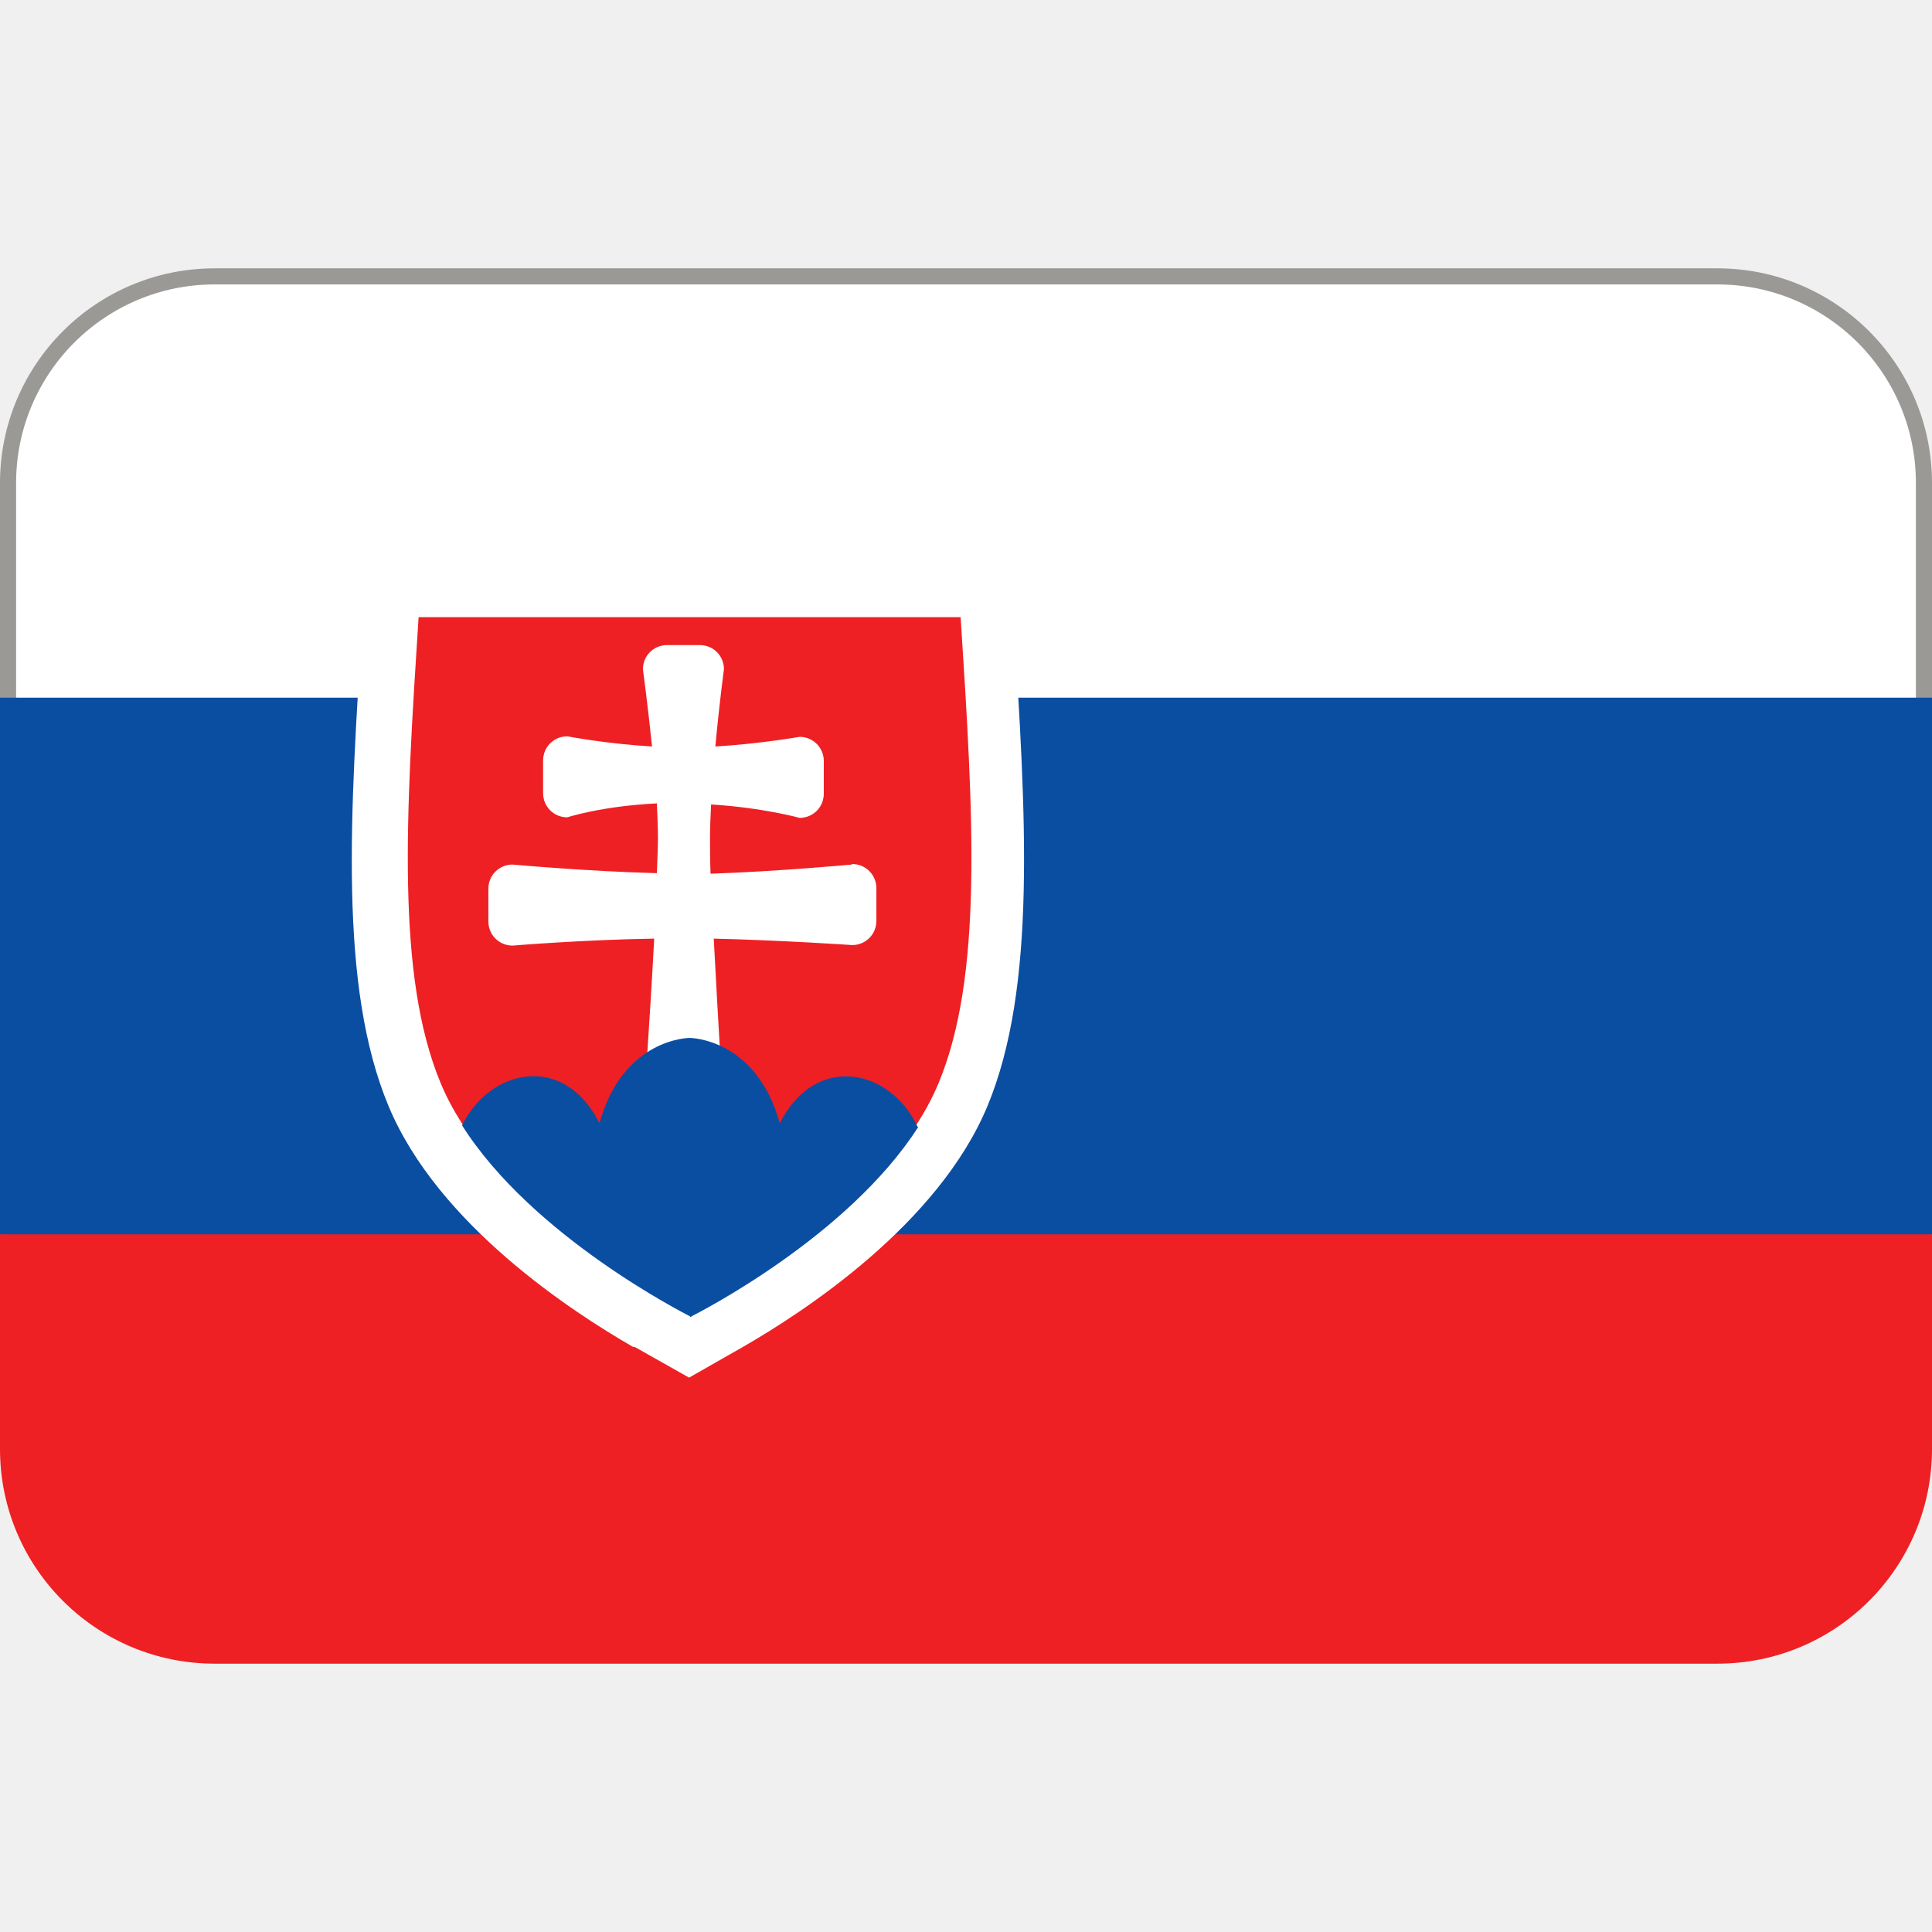
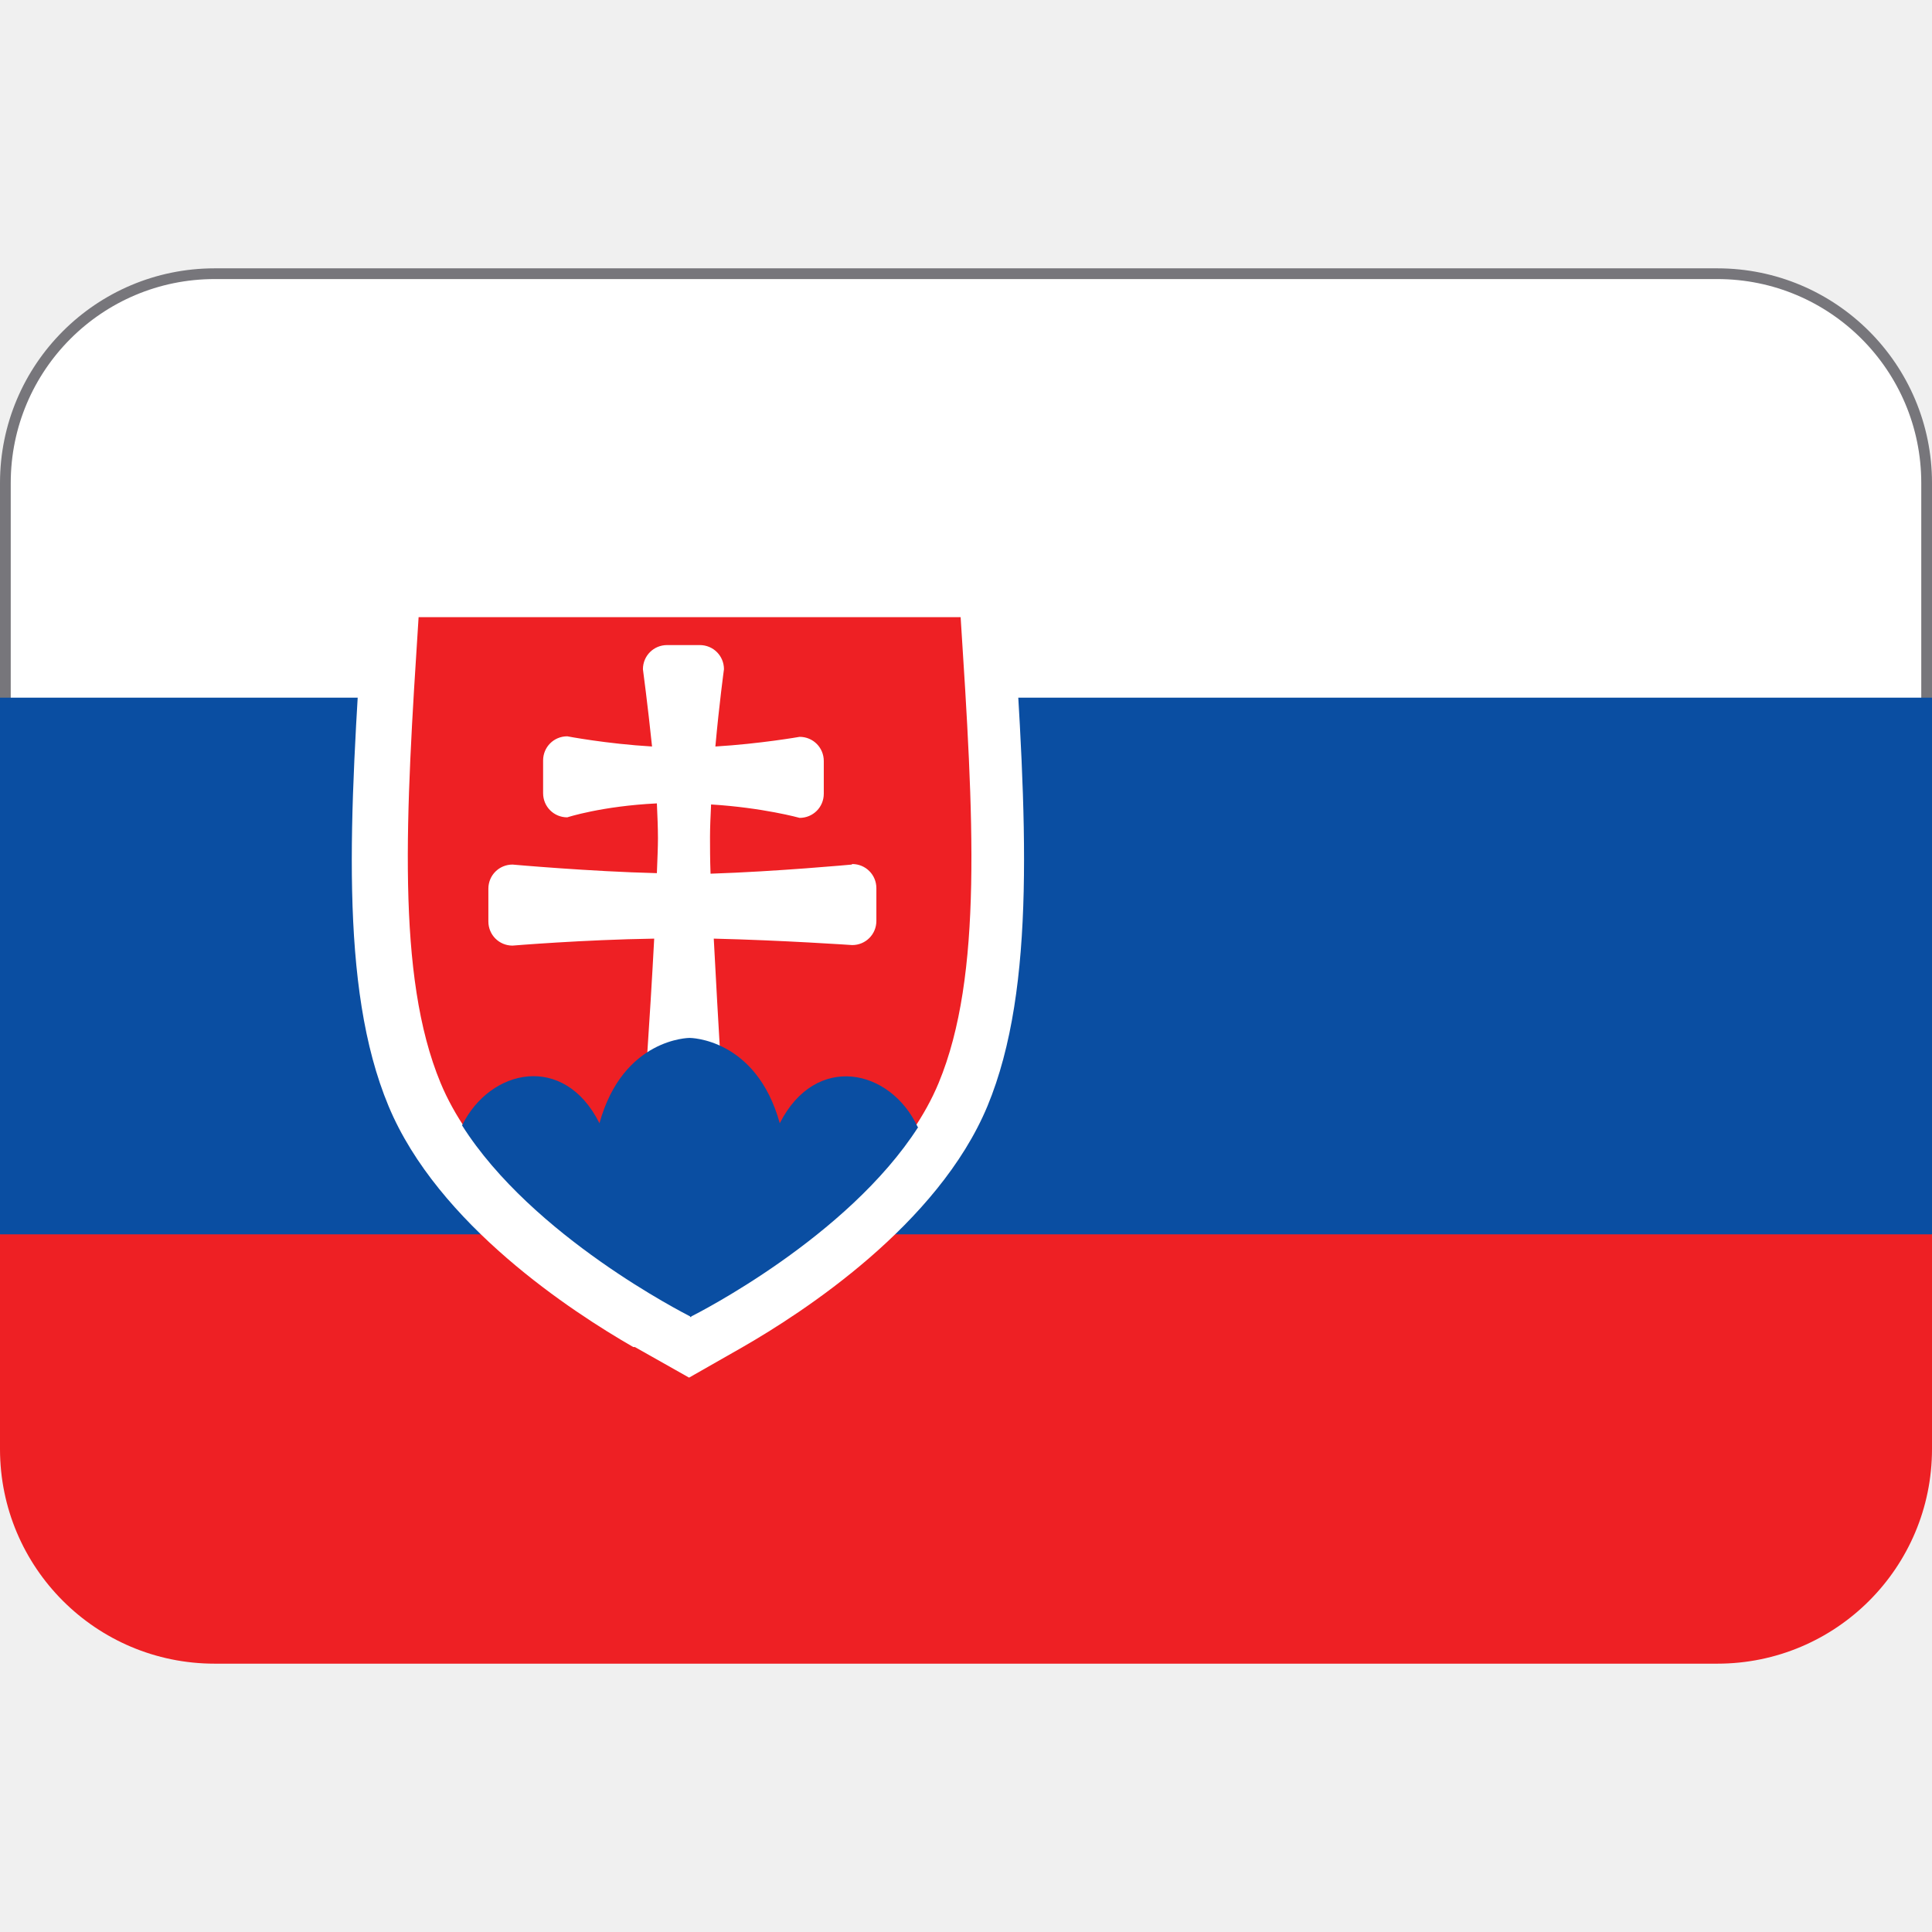
<svg xmlns="http://www.w3.org/2000/svg" viewBox="0 0 36 36">
  <path d="m36 27v-4l-1-1h-34l-1 1v4c0 2.21 1.79 4 4 4h28c2.21 0 4-1.79 4-4z" fill="#ee2024" />
-   <rect fill="#fff" height="12" ry="3.85" stroke="#9a9996" stroke-width=".3" width="35.7" x=".15" y="5.15" />
+   <rect fill="#fff" height="12" ry="3.9" stroke="#77767b" stroke-width=".2" width="35.8" x=".1" y="5.1" />
  <path d="m0 13h36v10h-36z" fill="#0a4ea2" />
  <path d="m11.8 25.1c-1.13-.65-3.64-2.28-4.56-4.49-.93-2.23-.72-5.42-.48-9.12l.06-.94h12l.06.94c.24 3.7.44 6.9-.48 9.12-.92 2.21-3.43 3.84-4.56 4.49l-1 .57-1.01-.57z" fill="#fff" />
  <path d="m17.9 11.5h-10.1c-.24 3.71-.42 6.68.41 8.68 1.02 2.46 4.52 4.22 4.63 4.28v.01h.01.01v-.01c.12-.06 3.61-1.82 4.63-4.28.83-2 .65-4.97.41-8.68z" fill="#ee2024" />
  <path d="m15.87 16.11s-1.4.13-2.63.17c-.01-.27-.01-.51-.01-.68 0-.19.01-.39.02-.61.97.06 1.65.25 1.65.25.25 0 .45-.2.45-.45v-.61c0-.25-.2-.45-.45-.45 0 0-.74.13-1.57.18.07-.78.16-1.44.16-1.44 0-.25-.2-.45-.45-.45h-.61c-.25 0-.45.2-.45.45 0 0 .09.67.17 1.44-.85-.05-1.58-.19-1.58-.19-.25 0-.45.2-.45.45v.61c0 .25.2.45.45.45 0 0 .64-.21 1.67-.26.01.23.02.45.02.65 0 .16-.01.39-.02.65-1.24-.03-2.69-.16-2.69-.16-.25 0-.45.2-.45.45v.61c0 .25.2.45.45.45 0 0 1.32-.11 2.64-.13-.08 1.53-.21 3.32-.21 3.32 0 .25.2.45.45.45h.61c.25 0 .45-.2.45-.45 0 0-.11-1.77-.19-3.32 1.27.03 2.58.12 2.58.12.25 0 .45-.2.45-.45v-.61c0-.25-.2-.45-.45-.45z" fill="#fff" />
  <path d="m17.1 21c-.51-1.09-1.9-1.39-2.57-.07-.44-1.59-1.68-1.59-1.68-1.59s-1.24 0-1.68 1.59c-.66-1.32-2.04-1.02-2.56.04 1.31 2.07 4.14 3.5 4.25 3.56v.01h.01.01v-.01c.1-.05 2.91-1.47 4.23-3.53z" fill="#0a4ea2" />
</svg>
